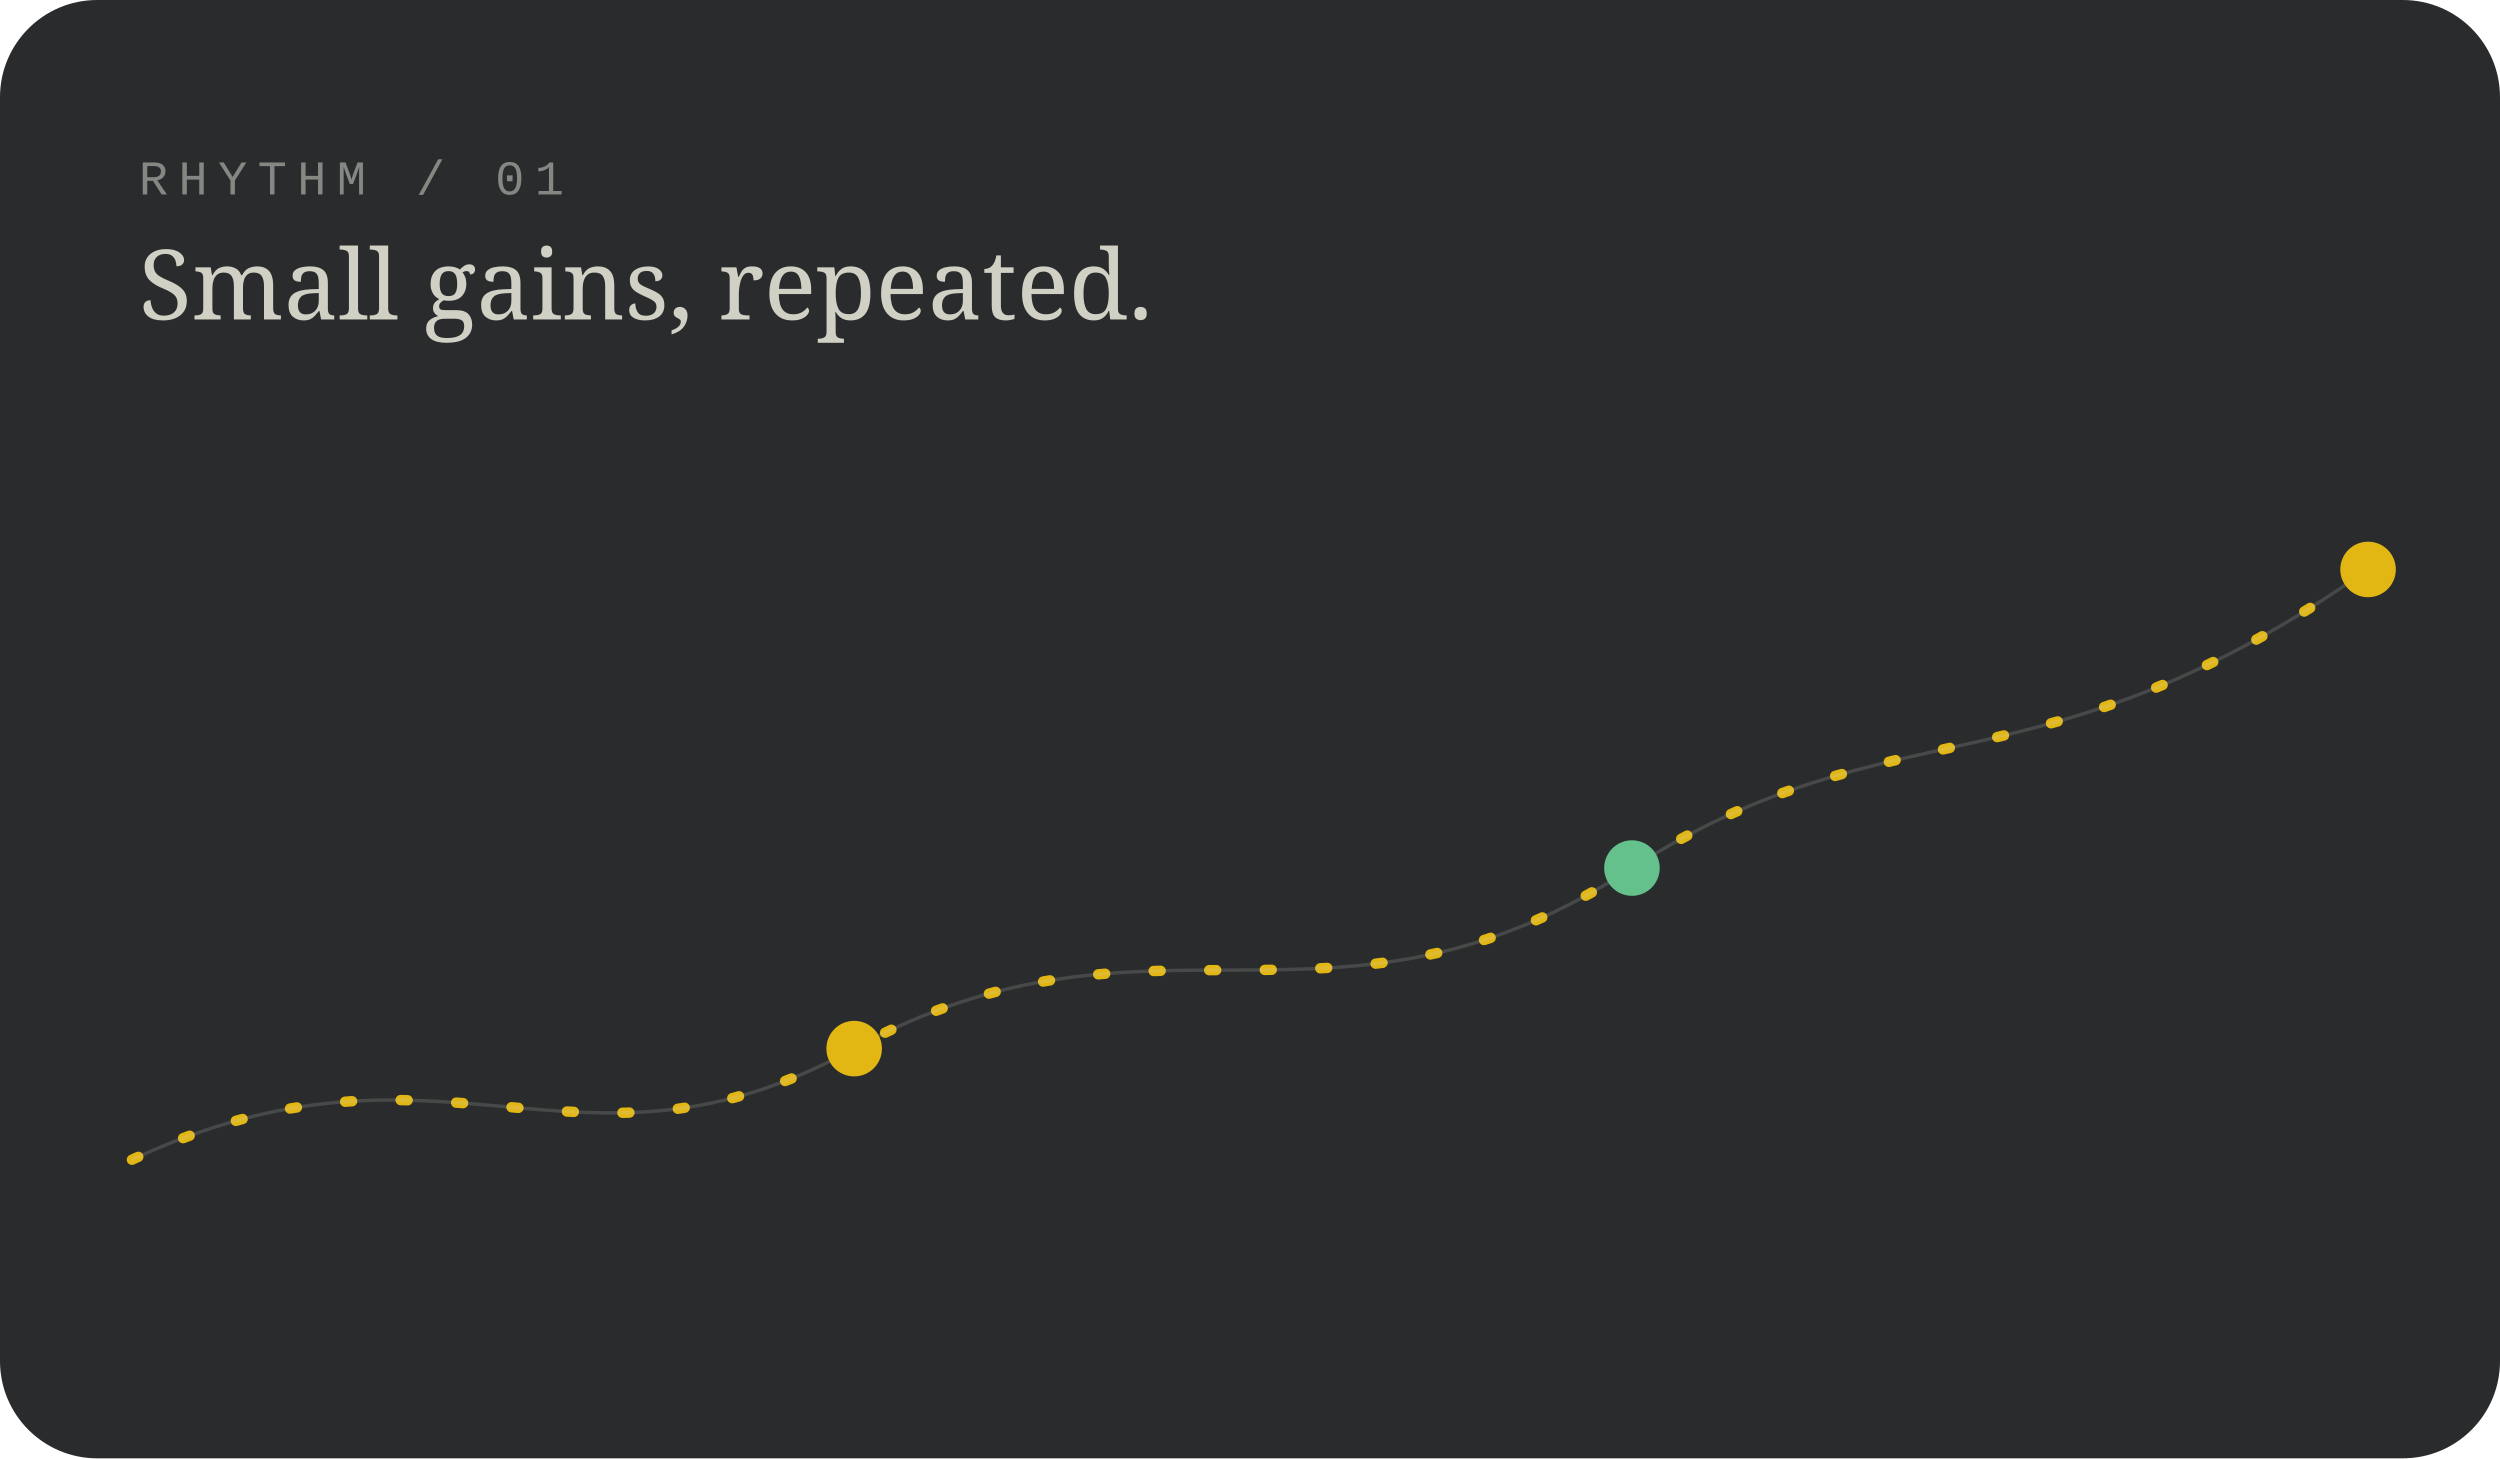
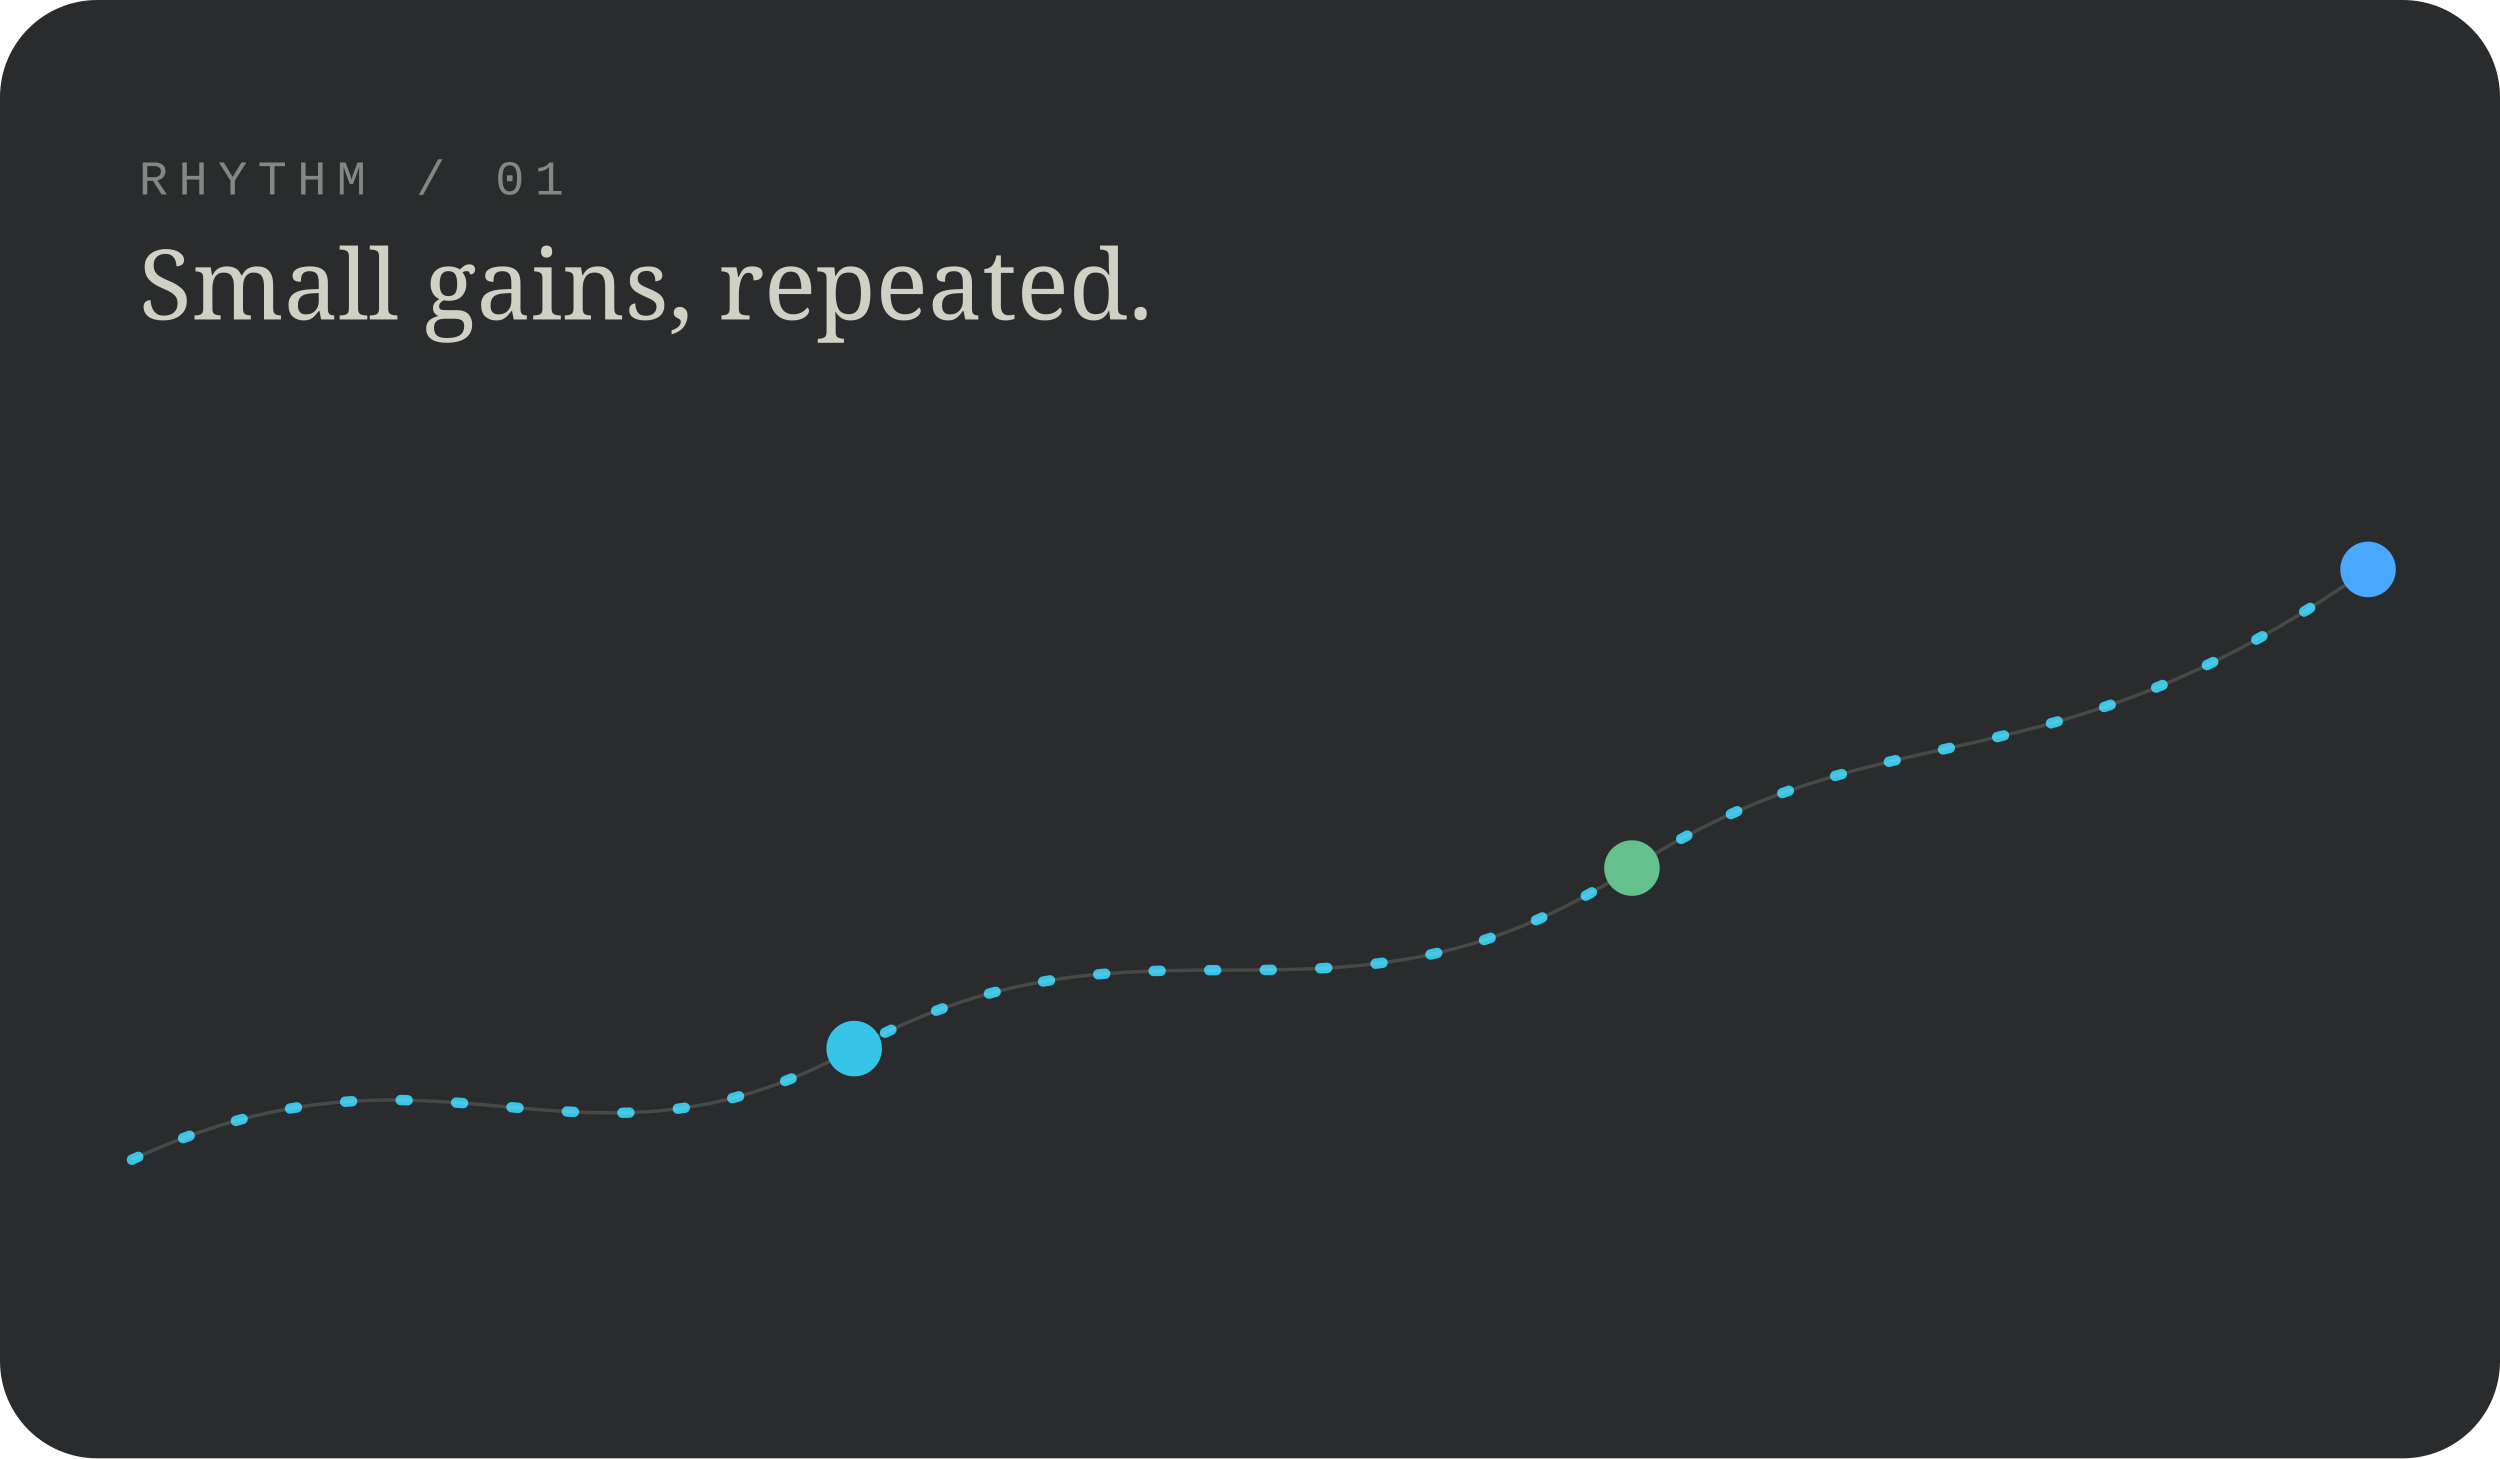
<svg xmlns="http://www.w3.org/2000/svg" width="720" height="420" viewBox="0 0 720 420" fill="none">
  <rect width="720" height="420" rx="28" fill="#292B2D" />
-   <path d="M38 334C128 292 166 346 246 302C332 255 384 306 470 250C545 202 588 230 682 164" stroke="#E2B714" stroke-width="3" stroke-linecap="round" stroke-dasharray="2 14" />
+   <path d="M38 334C128 292 166 346 246 302C332 255 384 306 470 250C545 202 588 230 682 164" stroke="#36C4E8" stroke-width="3" stroke-linecap="round" stroke-dasharray="2 14" />
  <path d="M38 334C128 292 166 346 246 302C332 255 384 306 470 250C545 202 588 230 682 164" stroke="#D1D0C5" stroke-opacity=".18" stroke-width="1" />
-   <circle cx="246" cy="302" r="8" fill="#E2B714" />
+   <circle cx="246" cy="302" r="8" fill="#36C4E8" />
  <circle cx="470" cy="250" r="8" fill="#65C18C" />
-   <circle cx="682" cy="164" r="8" fill="#E2B714" />
+   <circle cx="682" cy="164" r="8" fill="#4AA8FF" />
  <text x="40" y="56" fill="#858783" font-family="Courier New, monospace" font-size="14" letter-spacing="3">RHYTHM / 01</text>
  <text x="40" y="92" fill="#D1D0C5" font-family="Georgia, serif" font-size="28">Small gains, repeated.</text>
</svg>
